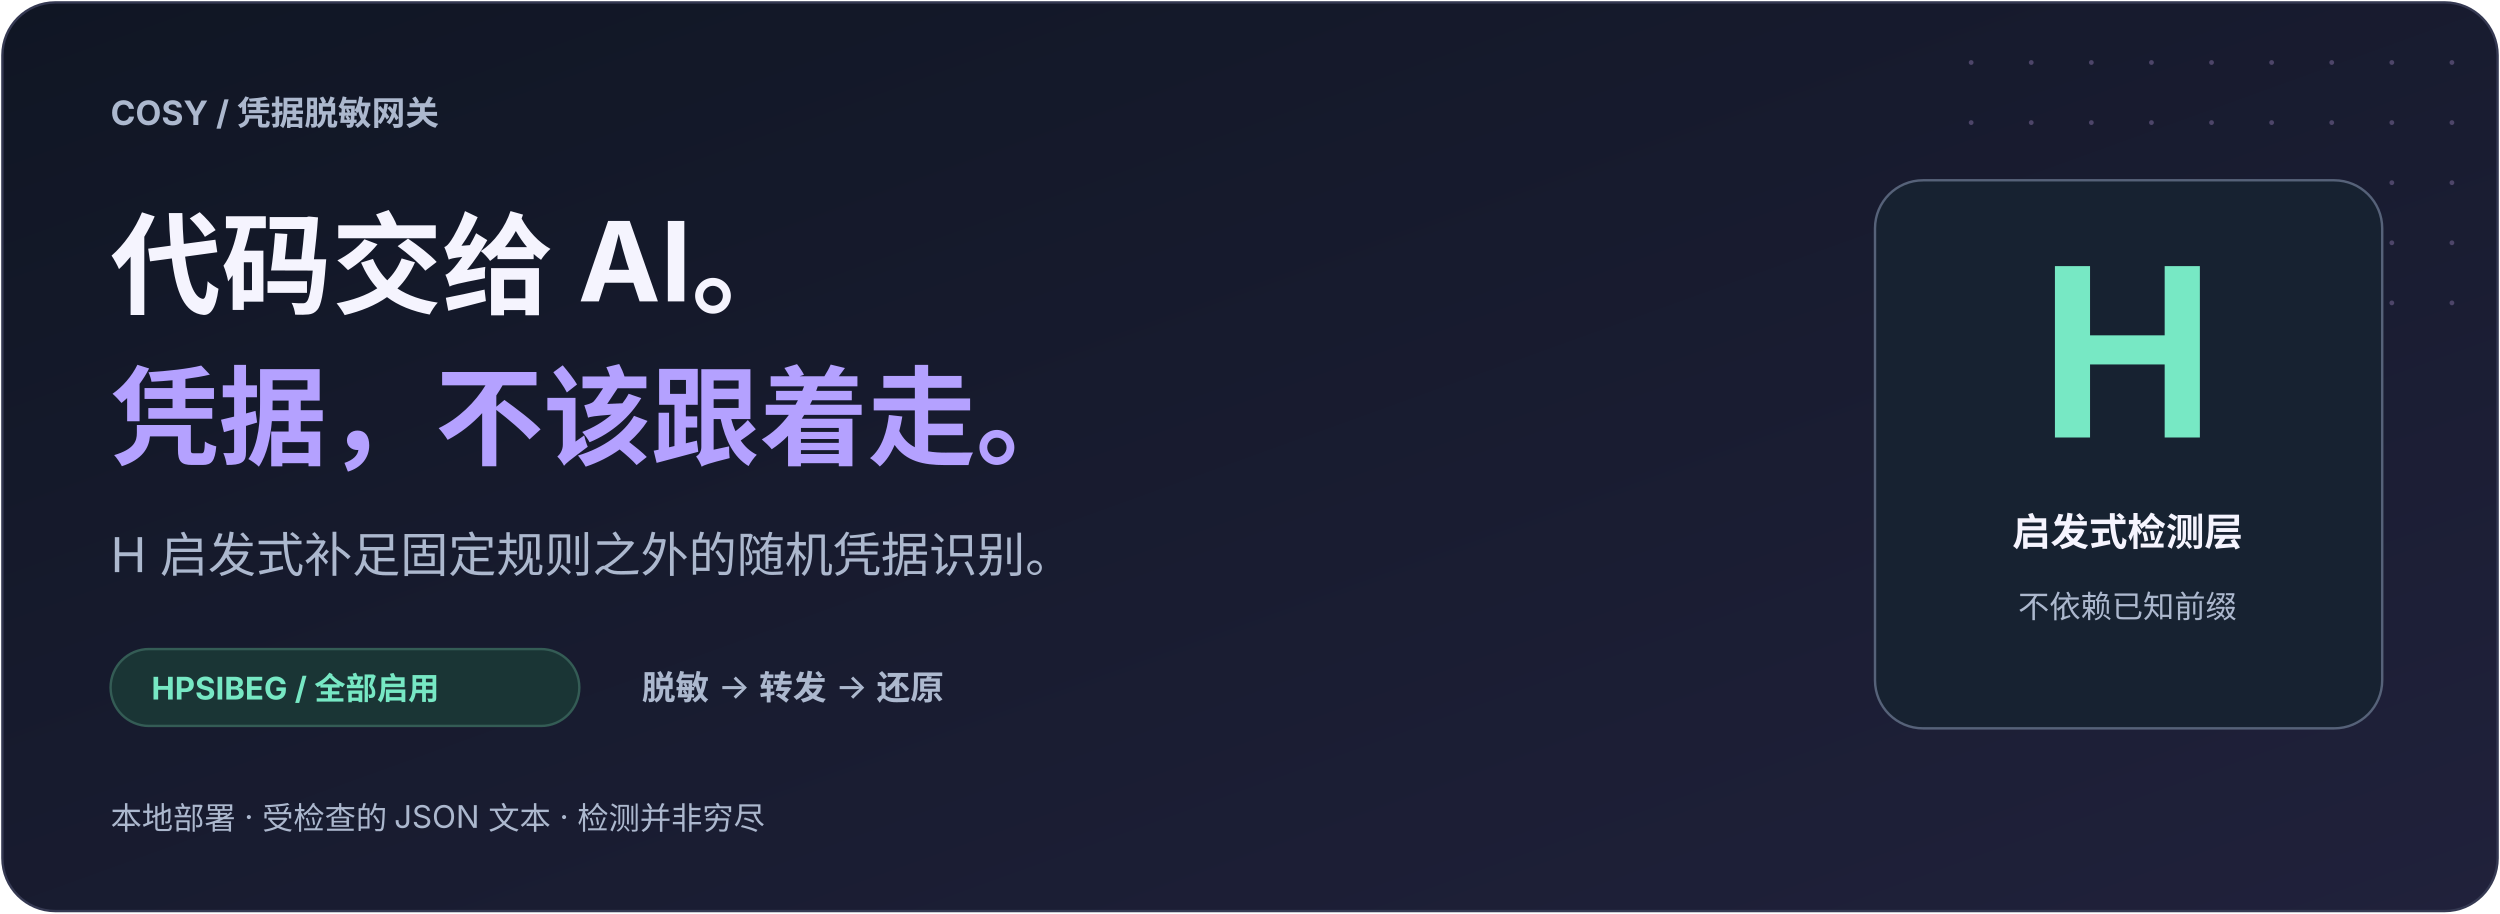
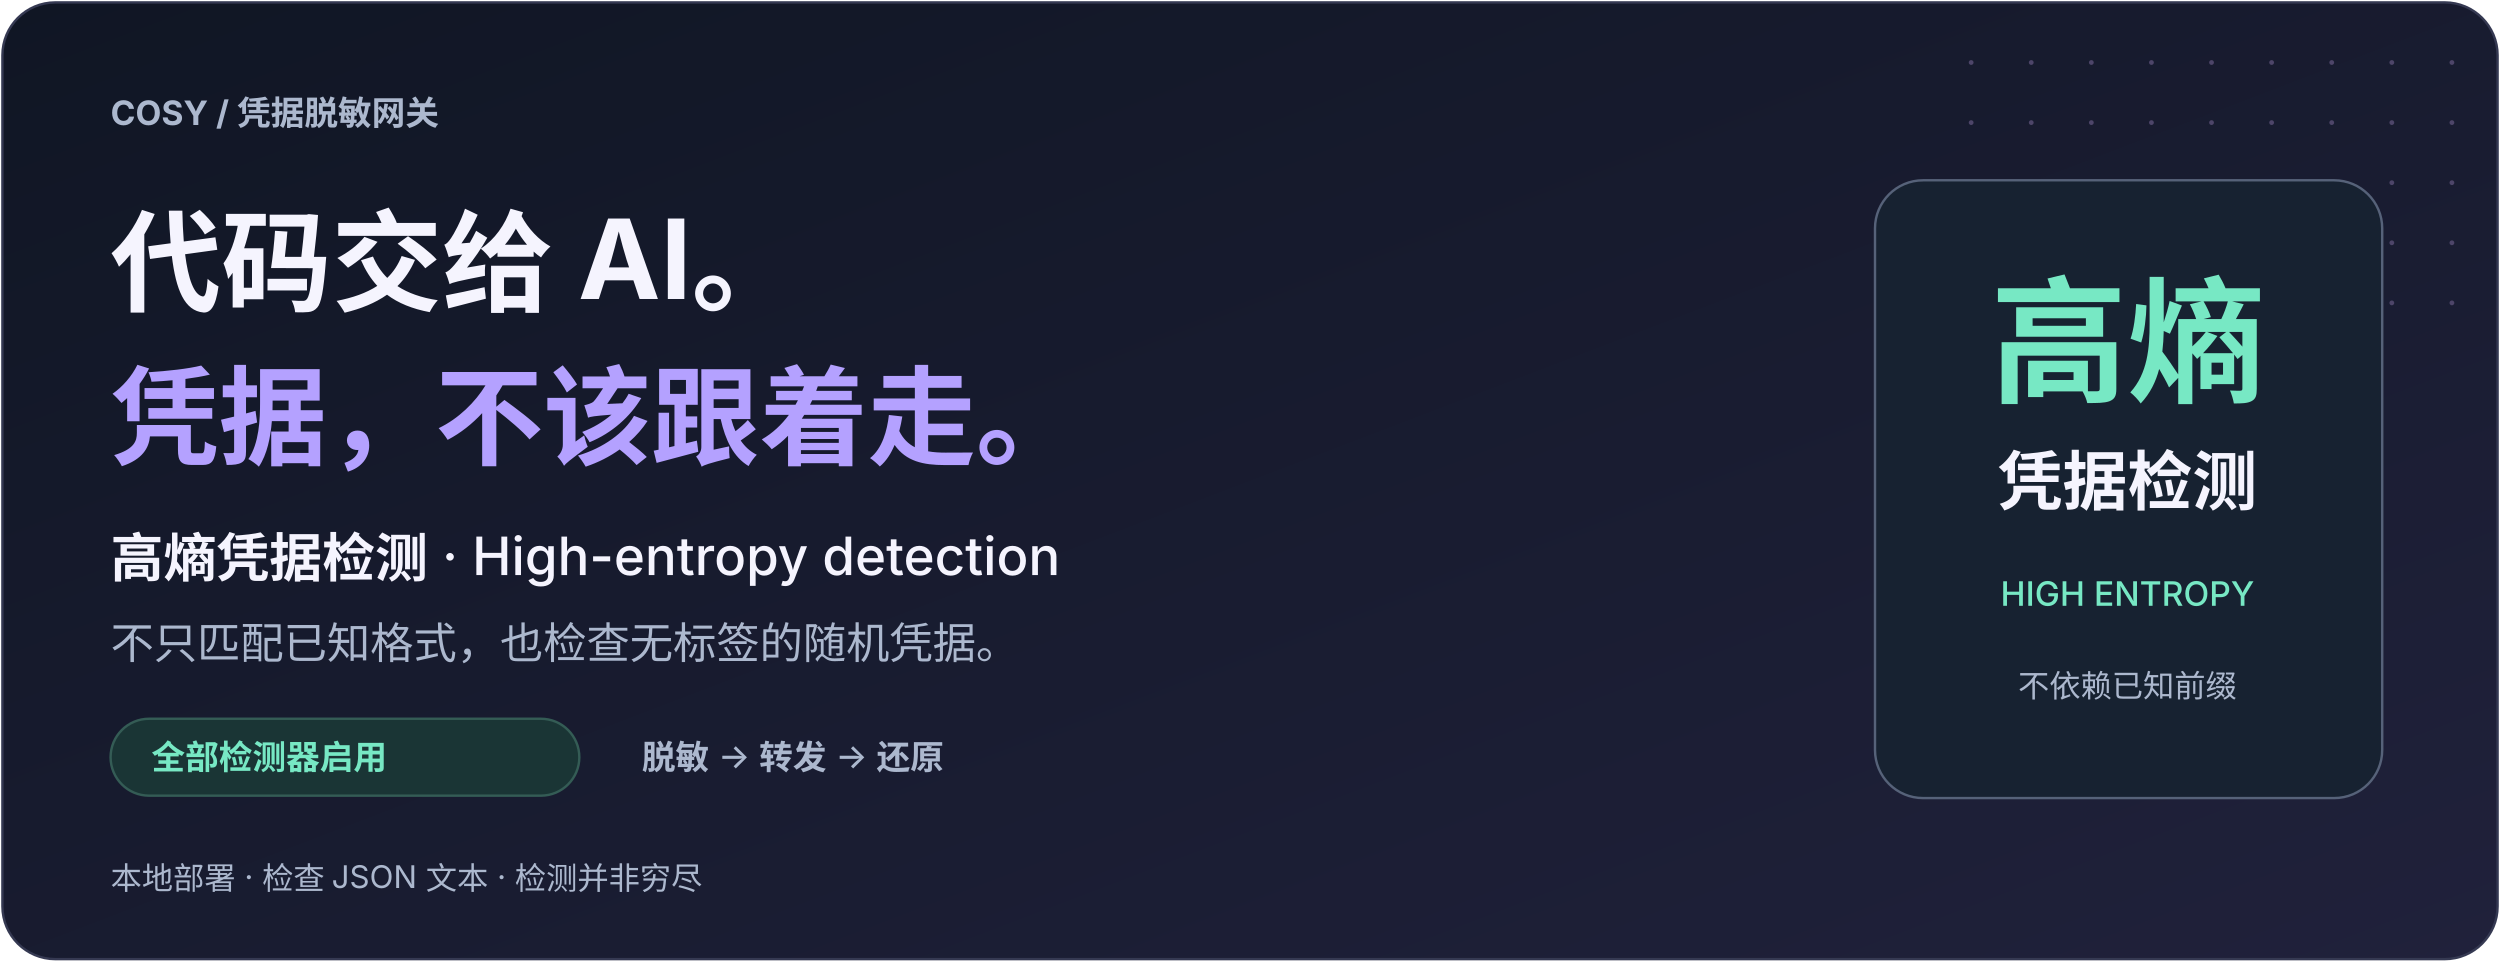
- <svg xmlns="http://www.w3.org/2000/svg" width="1040" height="380" viewBox="0 0 1040 380" role="img" aria-labelledby="title desc">
+ <svg xmlns="http://www.w3.org/2000/svg" width="1040" height="400" viewBox="0 0 1040 400" role="img" aria-labelledby="title desc">
  <defs>
    <linearGradient id="bg" x2="1" y2="1">
      <stop stop-color="#101624" />
      <stop offset="1" stop-color="#20213B" />
    </linearGradient>
-     <linearGradient id="accent">
-       <stop stop-color="#B4A1FF" />
-       <stop offset="1" stop-color="#77E8C4" />
-     </linearGradient>
  </defs>
-   <rect x="1" y="1" width="1038" height="378" rx="22" fill="url(#bg)" stroke="#353952" />
+   <rect x="1" y="1" width="1038" height="398" rx="22" fill="url(#bg)" stroke="#353952" />
  <circle cx="820" cy="26" r="1" fill="#4D4569" />
  <circle cx="820" cy="51" r="1" fill="#4D4569" />
  <circle cx="820" cy="76" r="1" fill="#4D4569" />
  <circle cx="820" cy="101" r="1" fill="#4D4569" />
  <circle cx="820" cy="126" r="1" fill="#4D4569" />
  <circle cx="845" cy="26" r="1" fill="#4D4569" />
  <circle cx="845" cy="51" r="1" fill="#4D4569" />
  <circle cx="845" cy="76" r="1" fill="#4D4569" />
  <circle cx="845" cy="101" r="1" fill="#4D4569" />
  <circle cx="845" cy="126" r="1" fill="#4D4569" />
  <circle cx="870" cy="26" r="1" fill="#4D4569" />
  <circle cx="870" cy="51" r="1" fill="#4D4569" />
  <circle cx="870" cy="76" r="1" fill="#4D4569" />
  <circle cx="870" cy="101" r="1" fill="#4D4569" />
  <circle cx="870" cy="126" r="1" fill="#4D4569" />
  <circle cx="895" cy="26" r="1" fill="#4D4569" />
  <circle cx="895" cy="51" r="1" fill="#4D4569" />
  <circle cx="895" cy="76" r="1" fill="#4D4569" />
  <circle cx="895" cy="101" r="1" fill="#4D4569" />
  <circle cx="895" cy="126" r="1" fill="#4D4569" />
  <circle cx="920" cy="26" r="1" fill="#4D4569" />
  <circle cx="920" cy="51" r="1" fill="#4D4569" />
  <circle cx="920" cy="76" r="1" fill="#4D4569" />
  <circle cx="920" cy="101" r="1" fill="#4D4569" />
  <circle cx="920" cy="126" r="1" fill="#4D4569" />
  <circle cx="945" cy="26" r="1" fill="#4D4569" />
  <circle cx="945" cy="51" r="1" fill="#4D4569" />
  <circle cx="945" cy="76" r="1" fill="#4D4569" />
  <circle cx="945" cy="101" r="1" fill="#4D4569" />
  <circle cx="945" cy="126" r="1" fill="#4D4569" />
  <circle cx="970" cy="26" r="1" fill="#4D4569" />
  <circle cx="970" cy="51" r="1" fill="#4D4569" />
  <circle cx="970" cy="76" r="1" fill="#4D4569" />
  <circle cx="970" cy="101" r="1" fill="#4D4569" />
  <circle cx="970" cy="126" r="1" fill="#4D4569" />
  <circle cx="995" cy="26" r="1" fill="#4D4569" />
  <circle cx="995" cy="51" r="1" fill="#4D4569" />
  <circle cx="995" cy="76" r="1" fill="#4D4569" />
  <circle cx="995" cy="101" r="1" fill="#4D4569" />
  <circle cx="995" cy="126" r="1" fill="#4D4569" />
  <circle cx="1020" cy="26" r="1" fill="#4D4569" />
  <circle cx="1020" cy="51" r="1" fill="#4D4569" />
  <circle cx="1020" cy="76" r="1" fill="#4D4569" />
  <circle cx="1020" cy="101" r="1" fill="#4D4569" />
  <circle cx="1020" cy="126" r="1" fill="#4D4569" />
  <text x="46" y="52" font-family="Inter, system-ui, -apple-system, Segoe UI, Noto Sans CJK SC, sans-serif" font-size="14" fill="#ACB8CE" font-weight="650" text-anchor="start">COSY / 凭据脱敏网关</text>
-   <text x="46" y="127" font-family="Inter, system-ui, -apple-system, Segoe UI, Noto Sans CJK SC, sans-serif" font-size="46" fill="#F5F4FE" font-weight="750" text-anchor="start">代码交给 AI。</text>
+   <text x="46" y="126" font-family="Inter, system-ui, -apple-system, Segoe UI, Noto Sans CJK SC, sans-serif" font-size="46" fill="#F5F4FE" font-weight="750" text-anchor="start">代码交给 AI。</text>
  <text x="46" y="190" font-family="Inter, system-ui, -apple-system, Segoe UI, Noto Sans CJK SC, sans-serif" font-size="45" fill="#B4A1FF" font-weight="750" text-anchor="start">凭据，不该跟着走。</text>
-   <text x="46" y="238" font-family="Inter, system-ui, -apple-system, Segoe UI, Noto Sans CJK SC, sans-serif" font-size="20" fill="#ACB8CE" font-weight="400" text-anchor="start">H 启发式补足固定规则之外的随机凭据识别。</text>
-   <rect x="780" y="75" width="211" height="228" rx="20" fill="#172231" stroke="#566279" />
-   <text x="885" y="182" font-family="Inter, system-ui, -apple-system, Segoe UI, Noto Sans CJK SC, sans-serif" font-size="98" fill="#77E8C4" font-weight="750" text-anchor="middle">H</text>
-   <text x="885" y="227" font-family="Inter, system-ui, -apple-system, Segoe UI, Noto Sans CJK SC, sans-serif" font-size="16" fill="#F5F4FE" font-weight="600" text-anchor="middle">启发式检测层</text>
-   <text x="885" y="257" font-family="Inter, system-ui, -apple-system, Segoe UI, Noto Sans CJK SC, sans-serif" font-size="13" fill="#ACB8CE" font-weight="500" text-anchor="middle">不依赖已知前缀</text>
-   <text x="46" y="345" font-family="Inter, system-ui, -apple-system, Segoe UI, Noto Sans CJK SC, sans-serif" font-size="13" fill="#ACB8CE" font-weight="400" text-anchor="start">本地部署 · 受检查的 JSON 文本 · 检测并非穷尽</text>
-   <rect x="46" y="270" width="195" height="32" rx="16" fill="#1A3535" stroke="#345C55" />
-   <text x="63" y="291" font-family="Inter, system-ui, -apple-system, Segoe UI, Noto Sans CJK SC, sans-serif" font-size="13" fill="#77E8C4" font-weight="650" text-anchor="start">HPSIBEG / 全部启用</text>
-   <text x="267" y="291" font-family="Inter, system-ui, -apple-system, Segoe UI, Noto Sans CJK SC, sans-serif" font-size="14" fill="#ACB8CE" font-weight="550" text-anchor="start">脱敏 → 转发 → 还原</text>
+   <text x="46" y="240" font-family="Inter, system-ui, -apple-system, Segoe UI, Noto Sans CJK SC, sans-serif" font-size="22" fill="#F5F4FE" font-weight="550" text-anchor="start">高熵凭据检测 · High-entropy detection</text>
+   <text x="46" y="274" font-family="Inter, system-ui, -apple-system, Segoe UI, Noto Sans CJK SC, sans-serif" font-size="18" fill="#ACB8CE" font-weight="400" text-anchor="start">不只匹配已知格式，也检查无标签的随机凭据。</text>
+   <rect x="780" y="75" width="211" height="257" rx="20" fill="#172231" stroke="#566279" />
+   <text x="885" y="163" font-family="Inter, system-ui, -apple-system, Segoe UI, Noto Sans CJK SC, sans-serif" font-size="57" fill="#77E8C4" font-weight="750" text-anchor="middle">高熵</text>
+   <text x="885" y="210" font-family="Inter, system-ui, -apple-system, Segoe UI, Noto Sans CJK SC, sans-serif" font-size="27" fill="#F5F4FE" font-weight="600" text-anchor="middle">凭据检测</text>
+   <text x="885" y="252" font-family="Inter, system-ui, -apple-system, Segoe UI, Noto Sans CJK SC, sans-serif" font-size="14" fill="#77E8C4" font-weight="550" text-anchor="middle">HIGH ENTROPY</text>
+   <text x="885" y="290" font-family="Inter, system-ui, -apple-system, Segoe UI, Noto Sans CJK SC, sans-serif" font-size="13" fill="#ACB8CE" font-weight="500" text-anchor="middle">不依赖已知前缀</text>
+   <rect x="46" y="299" width="195" height="32" rx="16" fill="#1A3535" stroke="#345C55" />
+   <text x="63" y="320" font-family="Inter, system-ui, -apple-system, Segoe UI, Noto Sans CJK SC, sans-serif" font-size="14" fill="#77E8C4" font-weight="650" text-anchor="start">全部检测器启用</text>
+   <text x="267" y="320" font-family="Inter, system-ui, -apple-system, Segoe UI, Noto Sans CJK SC, sans-serif" font-size="14" fill="#ACB8CE" font-weight="550" text-anchor="start">脱敏 → 转发 → 还原</text>
+   <text x="46" y="370" font-family="Inter, system-ui, -apple-system, Segoe UI, Noto Sans CJK SC, sans-serif" font-size="13" fill="#ACB8CE" font-weight="400" text-anchor="start">本地部署 · 检查 JSON 文本 · 检测并非穷尽</text>
</svg>
